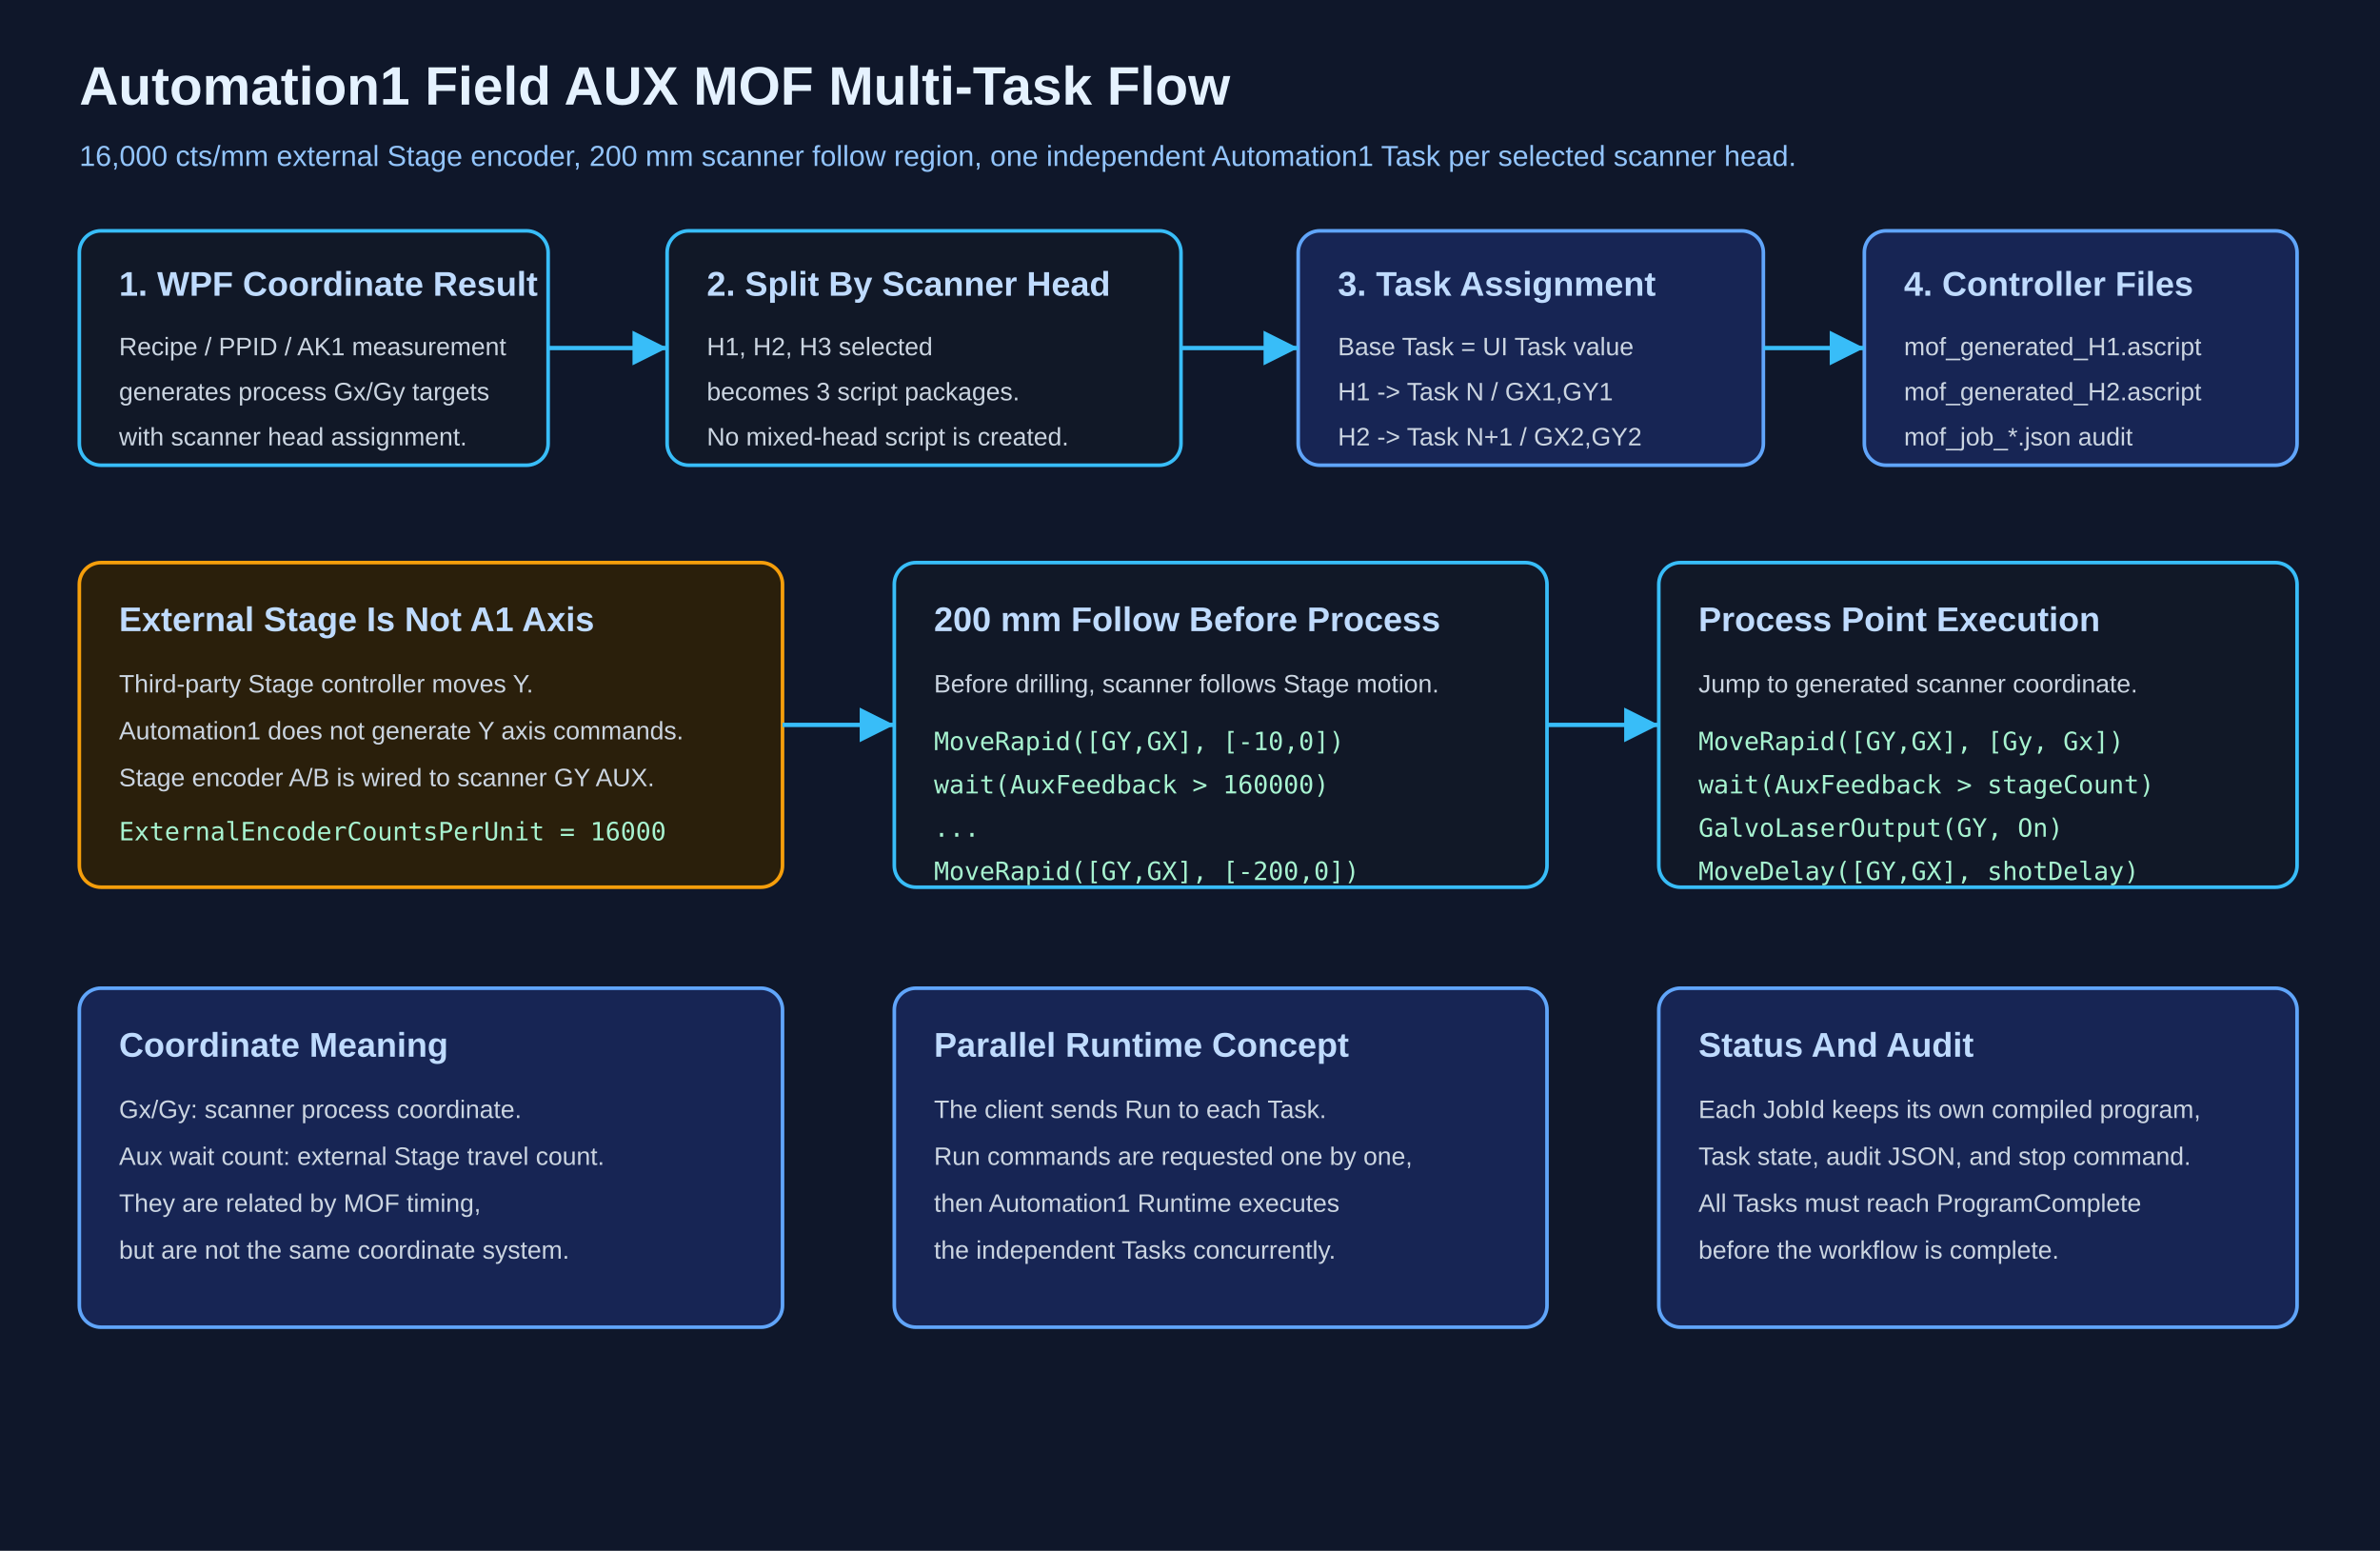
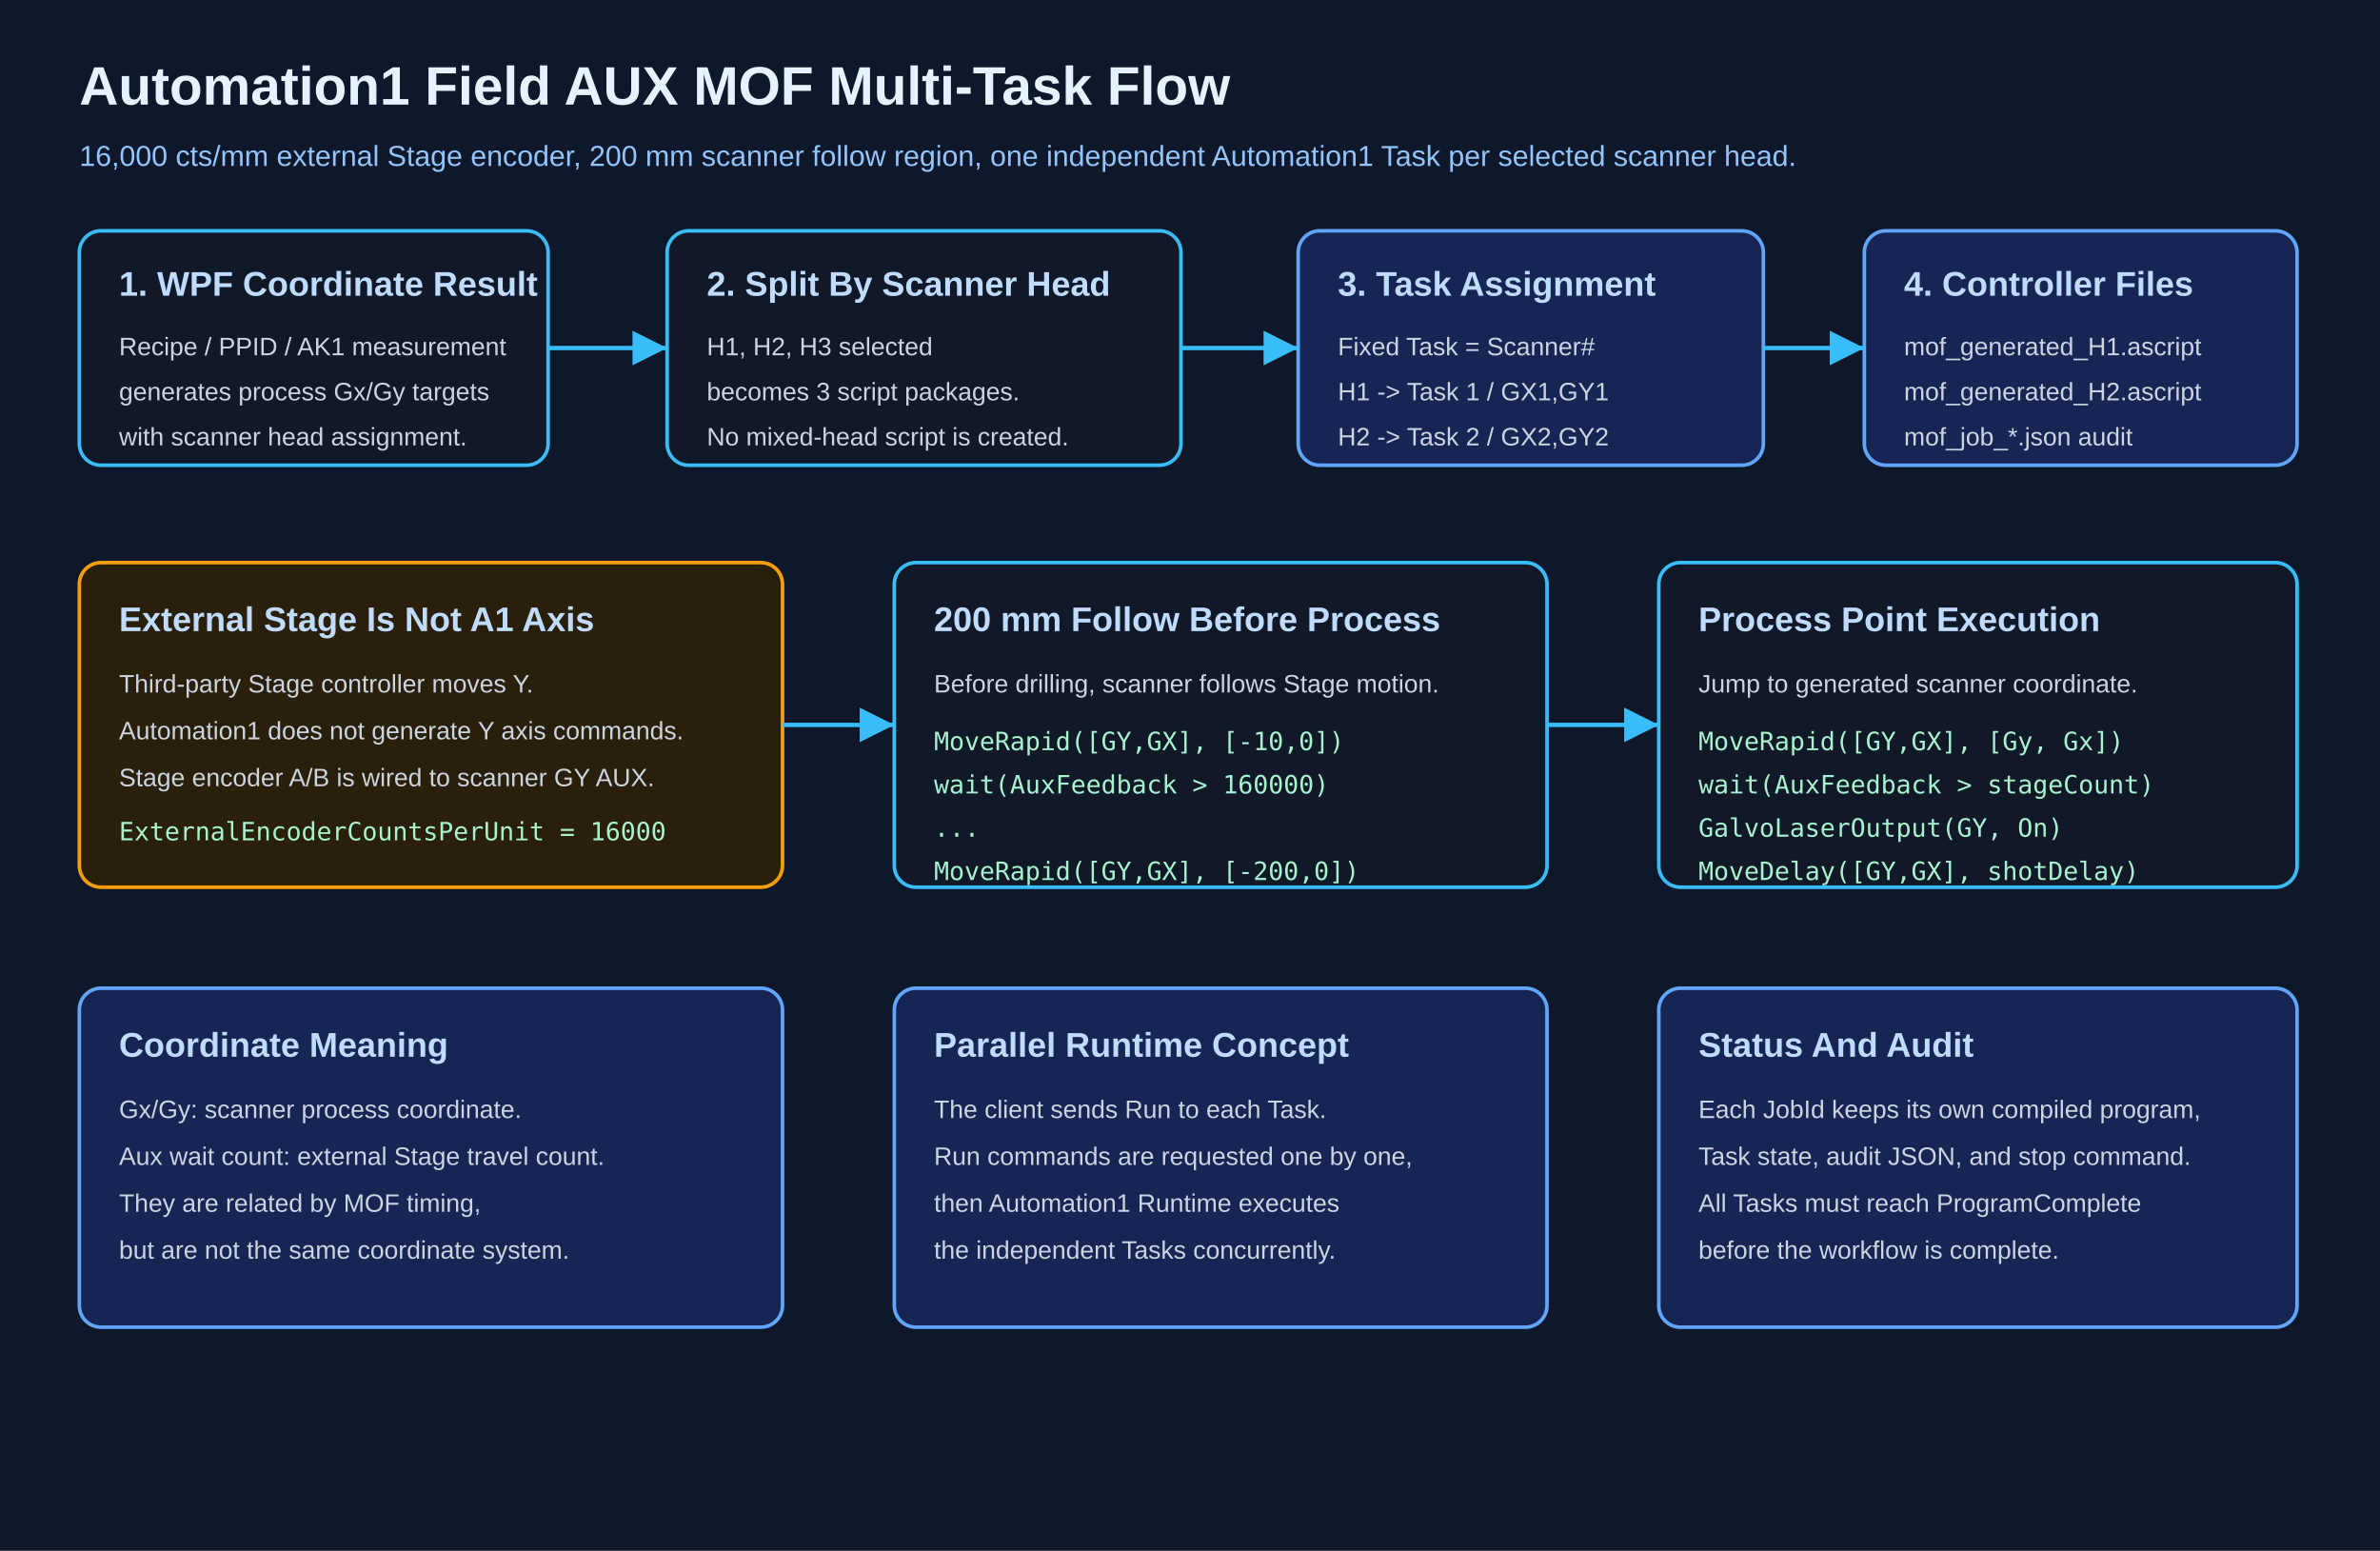
<svg xmlns="http://www.w3.org/2000/svg" width="1320" height="860" viewBox="0 0 1320 860">
  <rect width="1320" height="860" fill="#0f172a" />
  <text x="44" y="58" fill="#e5f2ff" font-family="Segoe UI, Arial" font-size="30" font-weight="700">Automation1 Field AUX MOF Multi-Task Flow</text>
  <text x="44" y="92" fill="#93c5fd" font-family="Segoe UI, Arial" font-size="16">16,000 cts/mm external Stage encoder, 200 mm scanner follow region, one independent Automation1 Task per selected scanner head.</text>
  <defs>
    <marker id="arrow" markerWidth="12" markerHeight="12" refX="10" refY="6" orient="auto">
      <path d="M2,2 L10,6 L2,10 Z" fill="#38bdf8" />
    </marker>
    <style>
      .box{fill:#111827;stroke:#38bdf8;stroke-width:2;rx:12}
      .box2{fill:#172554;stroke:#60a5fa;stroke-width:2;rx:12}
      .warn{fill:#2a1f0b;stroke:#f59e0b;stroke-width:2;rx:12}
      .txt{fill:#e5e7eb;font-family:Segoe UI,Arial;font-size:17px}
      .small{fill:#cbd5e1;font-family:Segoe UI,Arial;font-size:14px}
      .head{fill:#bfdbfe;font-family:Segoe UI,Arial;font-size:19px;font-weight:700}
      .code{fill:#a7f3d0;font-family:Consolas,monospace;font-size:14px}
      .arrow{stroke:#38bdf8;stroke-width:2.4;fill:none;marker-end:url(#arrow)}
    </style>
  </defs>
  <rect class="box" x="44" y="128" width="260" height="130" />
  <text class="head" x="66" y="164">1. WPF Coordinate Result</text>
  <text class="small" x="66" y="197">Recipe / PPID / AK1 measurement</text>
  <text class="small" x="66" y="222">generates process Gx/Gy targets</text>
  <text class="small" x="66" y="247">with scanner head assignment.</text>
  <rect class="box" x="370" y="128" width="285" height="130" />
  <text class="head" x="392" y="164">2. Split By Scanner Head</text>
  <text class="small" x="392" y="197">H1, H2, H3 selected</text>
  <text class="small" x="392" y="222">becomes 3 script packages.</text>
  <text class="small" x="392" y="247">No mixed-head script is created.</text>
  <rect class="box2" x="720" y="128" width="258" height="130" />
  <text class="head" x="742" y="164">3. Task Assignment</text>
-   <text class="small" x="742" y="197">Base Task = UI Task value</text>
-   <text class="small" x="742" y="222">H1 -&gt; Task N / GX1,GY1</text>
-   <text class="small" x="742" y="247">H2 -&gt; Task N+1 / GX2,GY2</text>
+   <text class="small" x="742" y="197">Fixed Task = Scanner#</text>
+   <text class="small" x="742" y="222">H1 -&gt; Task 1 / GX1,GY1</text>
+   <text class="small" x="742" y="247">H2 -&gt; Task 2 / GX2,GY2</text>
  <rect class="box2" x="1034" y="128" width="240" height="130" />
  <text class="head" x="1056" y="164">4. Controller Files</text>
  <text class="small" x="1056" y="197">mof_generated_H1.ascript</text>
  <text class="small" x="1056" y="222">mof_generated_H2.ascript</text>
  <text class="small" x="1056" y="247">mof_job_*.json audit</text>
  <path class="arrow" d="M304 193 H370" />
  <path class="arrow" d="M655 193 H720" />
  <path class="arrow" d="M978 193 H1034" />
  <rect class="warn" x="44" y="312" width="390" height="180" />
  <text class="head" x="66" y="350">External Stage Is Not A1 Axis</text>
  <text class="small" x="66" y="384">Third-party Stage controller moves Y.</text>
  <text class="small" x="66" y="410">Automation1 does not generate Y axis commands.</text>
  <text class="small" x="66" y="436">Stage encoder A/B is wired to scanner GY AUX.</text>
  <text class="code" x="66" y="466">ExternalEncoderCountsPerUnit = 16000</text>
  <rect class="box" x="496" y="312" width="362" height="180" />
  <text class="head" x="518" y="350">200 mm Follow Before Process</text>
  <text class="small" x="518" y="384">Before drilling, scanner follows Stage motion.</text>
  <text class="code" x="518" y="416">MoveRapid([GY,GX], [-10,0])</text>
  <text class="code" x="518" y="440">wait(AuxFeedback &gt; 160000)</text>
  <text class="code" x="518" y="464">...</text>
  <text class="code" x="518" y="488">MoveRapid([GY,GX], [-200,0])</text>
  <rect class="box" x="920" y="312" width="354" height="180" />
  <text class="head" x="942" y="350">Process Point Execution</text>
  <text class="small" x="942" y="384">Jump to generated scanner coordinate.</text>
  <text class="code" x="942" y="416">MoveRapid([GY,GX], [Gy, Gx])</text>
  <text class="code" x="942" y="440">wait(AuxFeedback &gt; stageCount)</text>
  <text class="code" x="942" y="464">GalvoLaserOutput(GY, On)</text>
  <text class="code" x="942" y="488">MoveDelay([GY,GX], shotDelay)</text>
  <path class="arrow" d="M434 402 H496" />
  <path class="arrow" d="M858 402 H920" />
  <rect class="box2" x="44" y="548" width="390" height="188" />
  <text class="head" x="66" y="586">Coordinate Meaning</text>
  <text class="small" x="66" y="620">Gx/Gy: scanner process coordinate.</text>
  <text class="small" x="66" y="646">Aux wait count: external Stage travel count.</text>
  <text class="small" x="66" y="672">They are related by MOF timing,</text>
  <text class="small" x="66" y="698">but are not the same coordinate system.</text>
  <rect class="box2" x="496" y="548" width="362" height="188" />
  <text class="head" x="518" y="586">Parallel Runtime Concept</text>
  <text class="small" x="518" y="620">The client sends Run to each Task.</text>
  <text class="small" x="518" y="646">Run commands are requested one by one,</text>
  <text class="small" x="518" y="672">then Automation1 Runtime executes</text>
  <text class="small" x="518" y="698">the independent Tasks concurrently.</text>
  <rect class="box2" x="920" y="548" width="354" height="188" />
  <text class="head" x="942" y="586">Status And Audit</text>
  <text class="small" x="942" y="620">Each JobId keeps its own compiled program,</text>
  <text class="small" x="942" y="646">Task state, audit JSON, and stop command.</text>
  <text class="small" x="942" y="672">All Tasks must reach ProgramComplete</text>
  <text class="small" x="942" y="698">before the workflow is complete.</text>
</svg>
